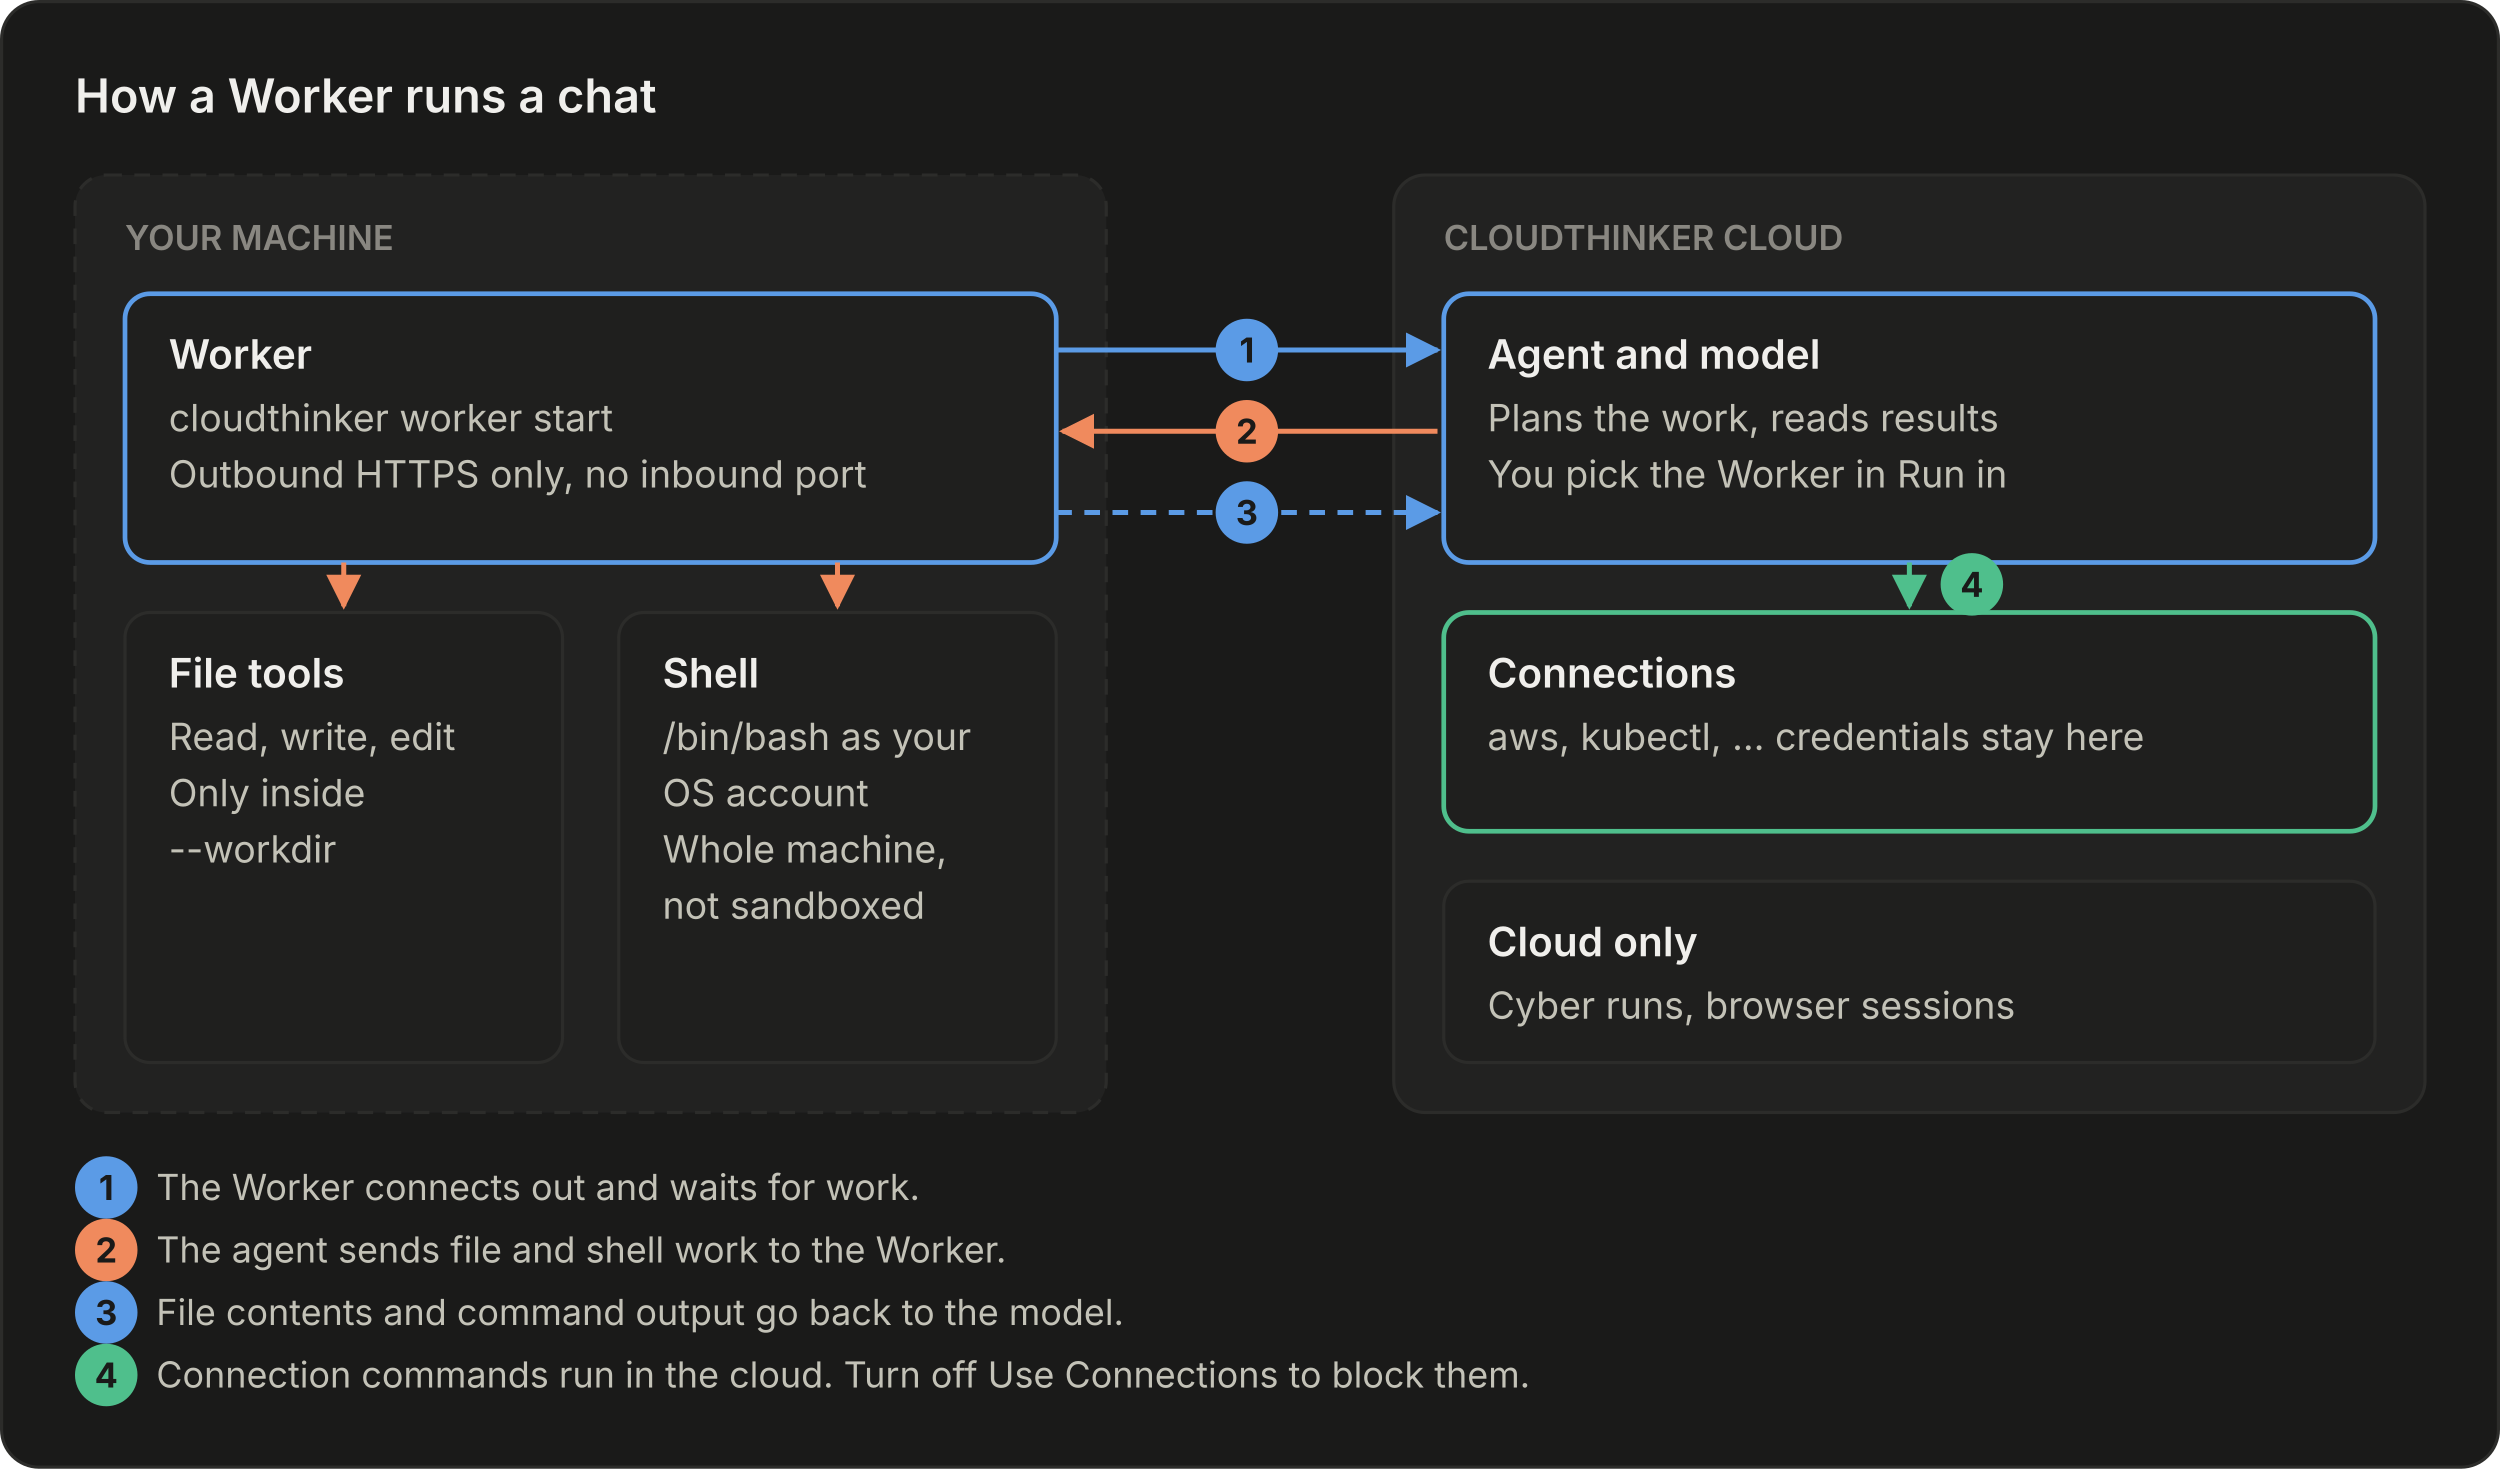
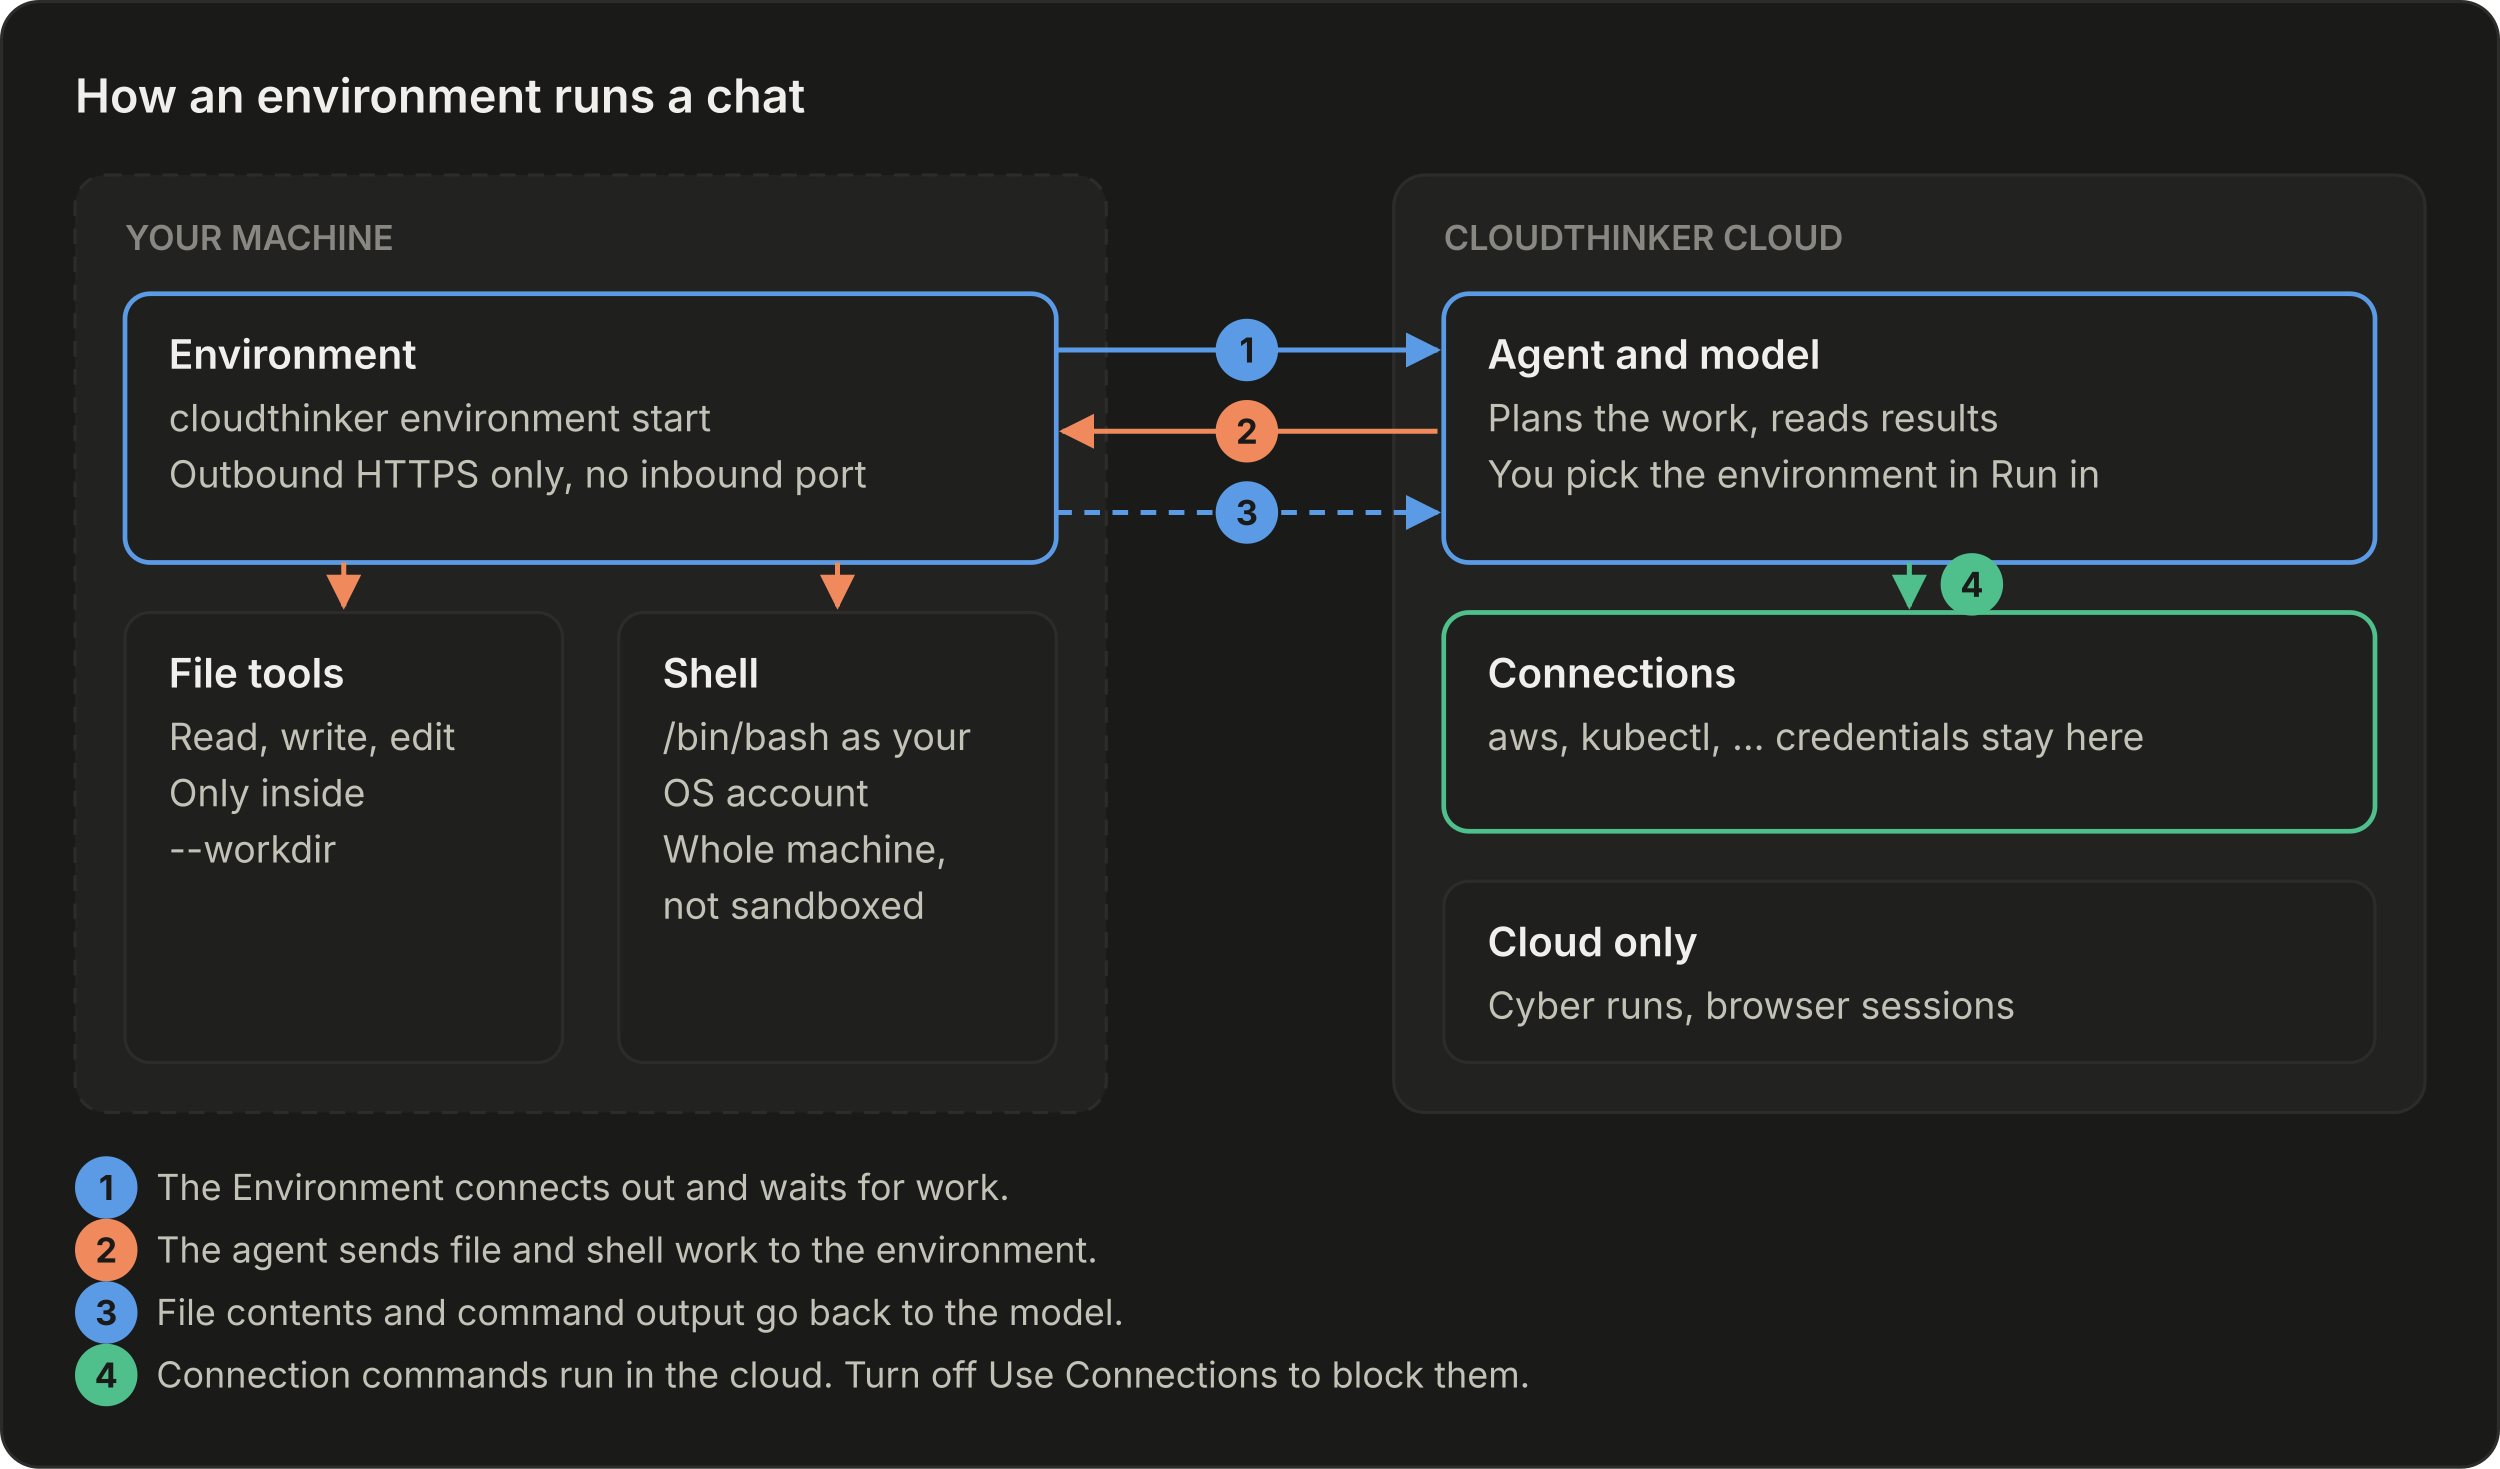
- <svg xmlns="http://www.w3.org/2000/svg" viewBox="0 0 800 470" width="800" height="470" role="img" aria-label="How a Worker runs a chat: the Worker connects out to CloudThinker Cloud, runs file and shell work on your machine, and connection commands stay in the cloud" font-family="-apple-system, BlinkMacSystemFont, 'Segoe UI', Inter, Helvetica, Arial, sans-serif">
+ <svg xmlns="http://www.w3.org/2000/svg" viewBox="0 0 800 470" width="800" height="470" role="img" aria-label="How an environment runs a chat: the environment connects out to CloudThinker Cloud, runs file and shell work on your machine, and connection commands stay in the cloud" font-family="-apple-system, BlinkMacSystemFont, 'Segoe UI', Inter, Helvetica, Arial, sans-serif">
  <defs>
    <marker id="a-blue" viewBox="0 0 10 10" refX="9" refY="5" markerWidth="7" markerHeight="7" orient="auto-start-reverse">
      <path d="M0,0 L10,5 L0,10 z" fill="#5b9be6" />
    </marker>
    <marker id="a-orange" viewBox="0 0 10 10" refX="9" refY="5" markerWidth="7" markerHeight="7" orient="auto-start-reverse">
      <path d="M0,0 L10,5 L0,10 z" fill="#f08a5d" />
    </marker>
    <marker id="a-green" viewBox="0 0 10 10" refX="9" refY="5" markerWidth="7" markerHeight="7" orient="auto-start-reverse">
      <path d="M0,0 L10,5 L0,10 z" fill="#4fbf8c" />
    </marker>
  </defs>
  <rect x="0.5" y="0.5" width="799" height="469" rx="12" fill="#1a1a19" stroke="#2c2c2a" />
-   <text x="24" y="36" fill="#f0efec" font-size="15" font-weight="600" text-anchor="start">How a Worker runs a chat</text>
+   <text x="24" y="36" fill="#f0efec" font-size="15" font-weight="600" text-anchor="start">How an environment runs a chat</text>
  <rect x="24" y="56" width="330" height="300" rx="10" fill="#222221" stroke="#2c2c2a" stroke-dasharray="5 4" />
  <text x="40" y="80" fill="#898781" font-size="11" font-weight="600" text-anchor="start">YOUR MACHINE</text>
  <rect x="446" y="56" width="330" height="300" rx="10" fill="#222221" stroke="#2c2c2a" />
  <text x="462" y="80" fill="#898781" font-size="11" font-weight="600" text-anchor="start">CLOUDTHINKER CLOUD</text>
  <rect x="40" y="94" width="298" height="86" rx="8" fill="#1f1f1e" stroke="#5b9be6" stroke-width="1.5" />
-   <text x="54" y="118" fill="#f0efec" font-size="13" font-weight="600" text-anchor="start">Worker</text>
-   <text x="54" y="138" fill="#c3c2b7" font-size="12" font-weight="400" text-anchor="start">cloudthinker worker start</text>
+   <text x="54" y="118" fill="#f0efec" font-size="13" font-weight="600" text-anchor="start">Environment</text>
+   <text x="54" y="138" fill="#c3c2b7" font-size="12" font-weight="400" text-anchor="start">cloudthinker environment start</text>
  <text x="54" y="156" fill="#c3c2b7" font-size="12" font-weight="400" text-anchor="start">Outbound HTTPS only, no inbound port</text>
  <rect x="40" y="196" width="140" height="144" rx="8" fill="#1f1f1e" stroke="#2c2c2a" stroke-width="1" />
  <text x="54" y="220" fill="#f0efec" font-size="13" font-weight="600" text-anchor="start">File tools</text>
  <text x="54" y="240" fill="#c3c2b7" font-size="12" font-weight="400" text-anchor="start">Read, write, edit</text>
  <text x="54" y="258" fill="#c3c2b7" font-size="12" font-weight="400" text-anchor="start">Only inside</text>
  <text x="54" y="276" fill="#c3c2b7" font-size="12" font-weight="400" text-anchor="start">--workdir</text>
  <rect x="198" y="196" width="140" height="144" rx="8" fill="#1f1f1e" stroke="#2c2c2a" stroke-width="1" />
  <text x="212" y="220" fill="#f0efec" font-size="13" font-weight="600" text-anchor="start">Shell</text>
  <text x="212" y="240" fill="#c3c2b7" font-size="12" font-weight="400" text-anchor="start">/bin/bash as your</text>
  <text x="212" y="258" fill="#c3c2b7" font-size="12" font-weight="400" text-anchor="start">OS account</text>
  <text x="212" y="276" fill="#c3c2b7" font-size="12" font-weight="400" text-anchor="start">Whole machine,</text>
  <text x="212" y="294" fill="#c3c2b7" font-size="12" font-weight="400" text-anchor="start">not sandboxed</text>
  <rect x="462" y="94" width="298" height="86" rx="8" fill="#1f1f1e" stroke="#5b9be6" stroke-width="1.5" />
  <text x="476" y="118" fill="#f0efec" font-size="13" font-weight="600" text-anchor="start">Agent and model</text>
  <text x="476" y="138" fill="#c3c2b7" font-size="12" font-weight="400" text-anchor="start">Plans the work, reads results</text>
-   <text x="476" y="156" fill="#c3c2b7" font-size="12" font-weight="400" text-anchor="start">You pick the Worker in Run in</text>
+   <text x="476" y="156" fill="#c3c2b7" font-size="12" font-weight="400" text-anchor="start">You pick the environment in Run in</text>
  <rect x="462" y="196" width="298" height="70" rx="8" fill="#1f1f1e" stroke="#4fbf8c" stroke-width="1.5" />
  <text x="476" y="220" fill="#f0efec" font-size="13" font-weight="600" text-anchor="start">Connections</text>
  <text x="476" y="240" fill="#c3c2b7" font-size="12" font-weight="400" text-anchor="start">aws, kubectl, ... credentials stay here</text>
  <rect x="462" y="282" width="298" height="58" rx="8" fill="#1f1f1e" stroke="#2c2c2a" stroke-width="1" />
  <text x="476" y="306" fill="#f0efec" font-size="13" font-weight="600" text-anchor="start">Cloud only</text>
  <text x="476" y="326" fill="#c3c2b7" font-size="12" font-weight="400" text-anchor="start">Cyber runs, browser sessions</text>
  <line x1="338" y1="112" x2="460" y2="112" stroke="#5b9be6" stroke-width="1.6" marker-end="url(#a-blue)" />
  <circle cx="399" cy="112" r="10" fill="#5b9be6" />
  <text x="399" y="116" fill="#1a1a19" font-size="11" font-weight="700" text-anchor="middle">1</text>
  <line x1="460" y1="138" x2="340" y2="138" stroke="#f08a5d" stroke-width="1.6" marker-end="url(#a-orange)" />
  <circle cx="399" cy="138" r="10" fill="#f08a5d" />
  <text x="399" y="142" fill="#1a1a19" font-size="11" font-weight="700" text-anchor="middle">2</text>
  <line x1="338" y1="164" x2="460" y2="164" stroke="#5b9be6" stroke-width="1.6" stroke-dasharray="5 4" marker-end="url(#a-blue)" />
  <circle cx="399" cy="164" r="10" fill="#5b9be6" />
  <text x="399" y="168" fill="#1a1a19" font-size="11" font-weight="700" text-anchor="middle">3</text>
  <line x1="110" y1="180" x2="110" y2="194" stroke="#f08a5d" stroke-width="1.6" marker-end="url(#a-orange)" />
  <line x1="268" y1="180" x2="268" y2="194" stroke="#f08a5d" stroke-width="1.6" marker-end="url(#a-orange)" />
  <line x1="611" y1="180" x2="611" y2="194" stroke="#4fbf8c" stroke-width="1.6" marker-end="url(#a-green)" />
  <circle cx="631" cy="187" r="10" fill="#4fbf8c" />
  <text x="631" y="191" fill="#1a1a19" font-size="11" font-weight="700" text-anchor="middle">4</text>
  <circle cx="34" cy="380" r="10" fill="#5b9be6" />
  <text x="34" y="384" fill="#1a1a19" font-size="11" font-weight="700" text-anchor="middle">1</text>
-   <text x="50" y="384" fill="#c3c2b7" font-size="11.5" font-weight="400" text-anchor="start">The Worker connects out and waits for work.</text>
+   <text x="50" y="384" fill="#c3c2b7" font-size="11.5" font-weight="400" text-anchor="start">The Environment connects out and waits for work.</text>
  <circle cx="34" cy="400" r="10" fill="#f08a5d" />
  <text x="34" y="404" fill="#1a1a19" font-size="11" font-weight="700" text-anchor="middle">2</text>
-   <text x="50" y="404" fill="#c3c2b7" font-size="11.5" font-weight="400" text-anchor="start">The agent sends file and shell work to the Worker.</text>
+   <text x="50" y="404" fill="#c3c2b7" font-size="11.5" font-weight="400" text-anchor="start">The agent sends file and shell work to the environment.</text>
  <circle cx="34" cy="420" r="10" fill="#5b9be6" />
  <text x="34" y="424" fill="#1a1a19" font-size="11" font-weight="700" text-anchor="middle">3</text>
  <text x="50" y="424" fill="#c3c2b7" font-size="11.5" font-weight="400" text-anchor="start">File contents and command output go back to the model.</text>
  <circle cx="34" cy="440" r="10" fill="#4fbf8c" />
  <text x="34" y="444" fill="#1a1a19" font-size="11" font-weight="700" text-anchor="middle">4</text>
  <text x="50" y="444" fill="#c3c2b7" font-size="11.5" font-weight="400" text-anchor="start">Connection commands run in the cloud. Turn off Use Connections to block them.</text>
</svg>
